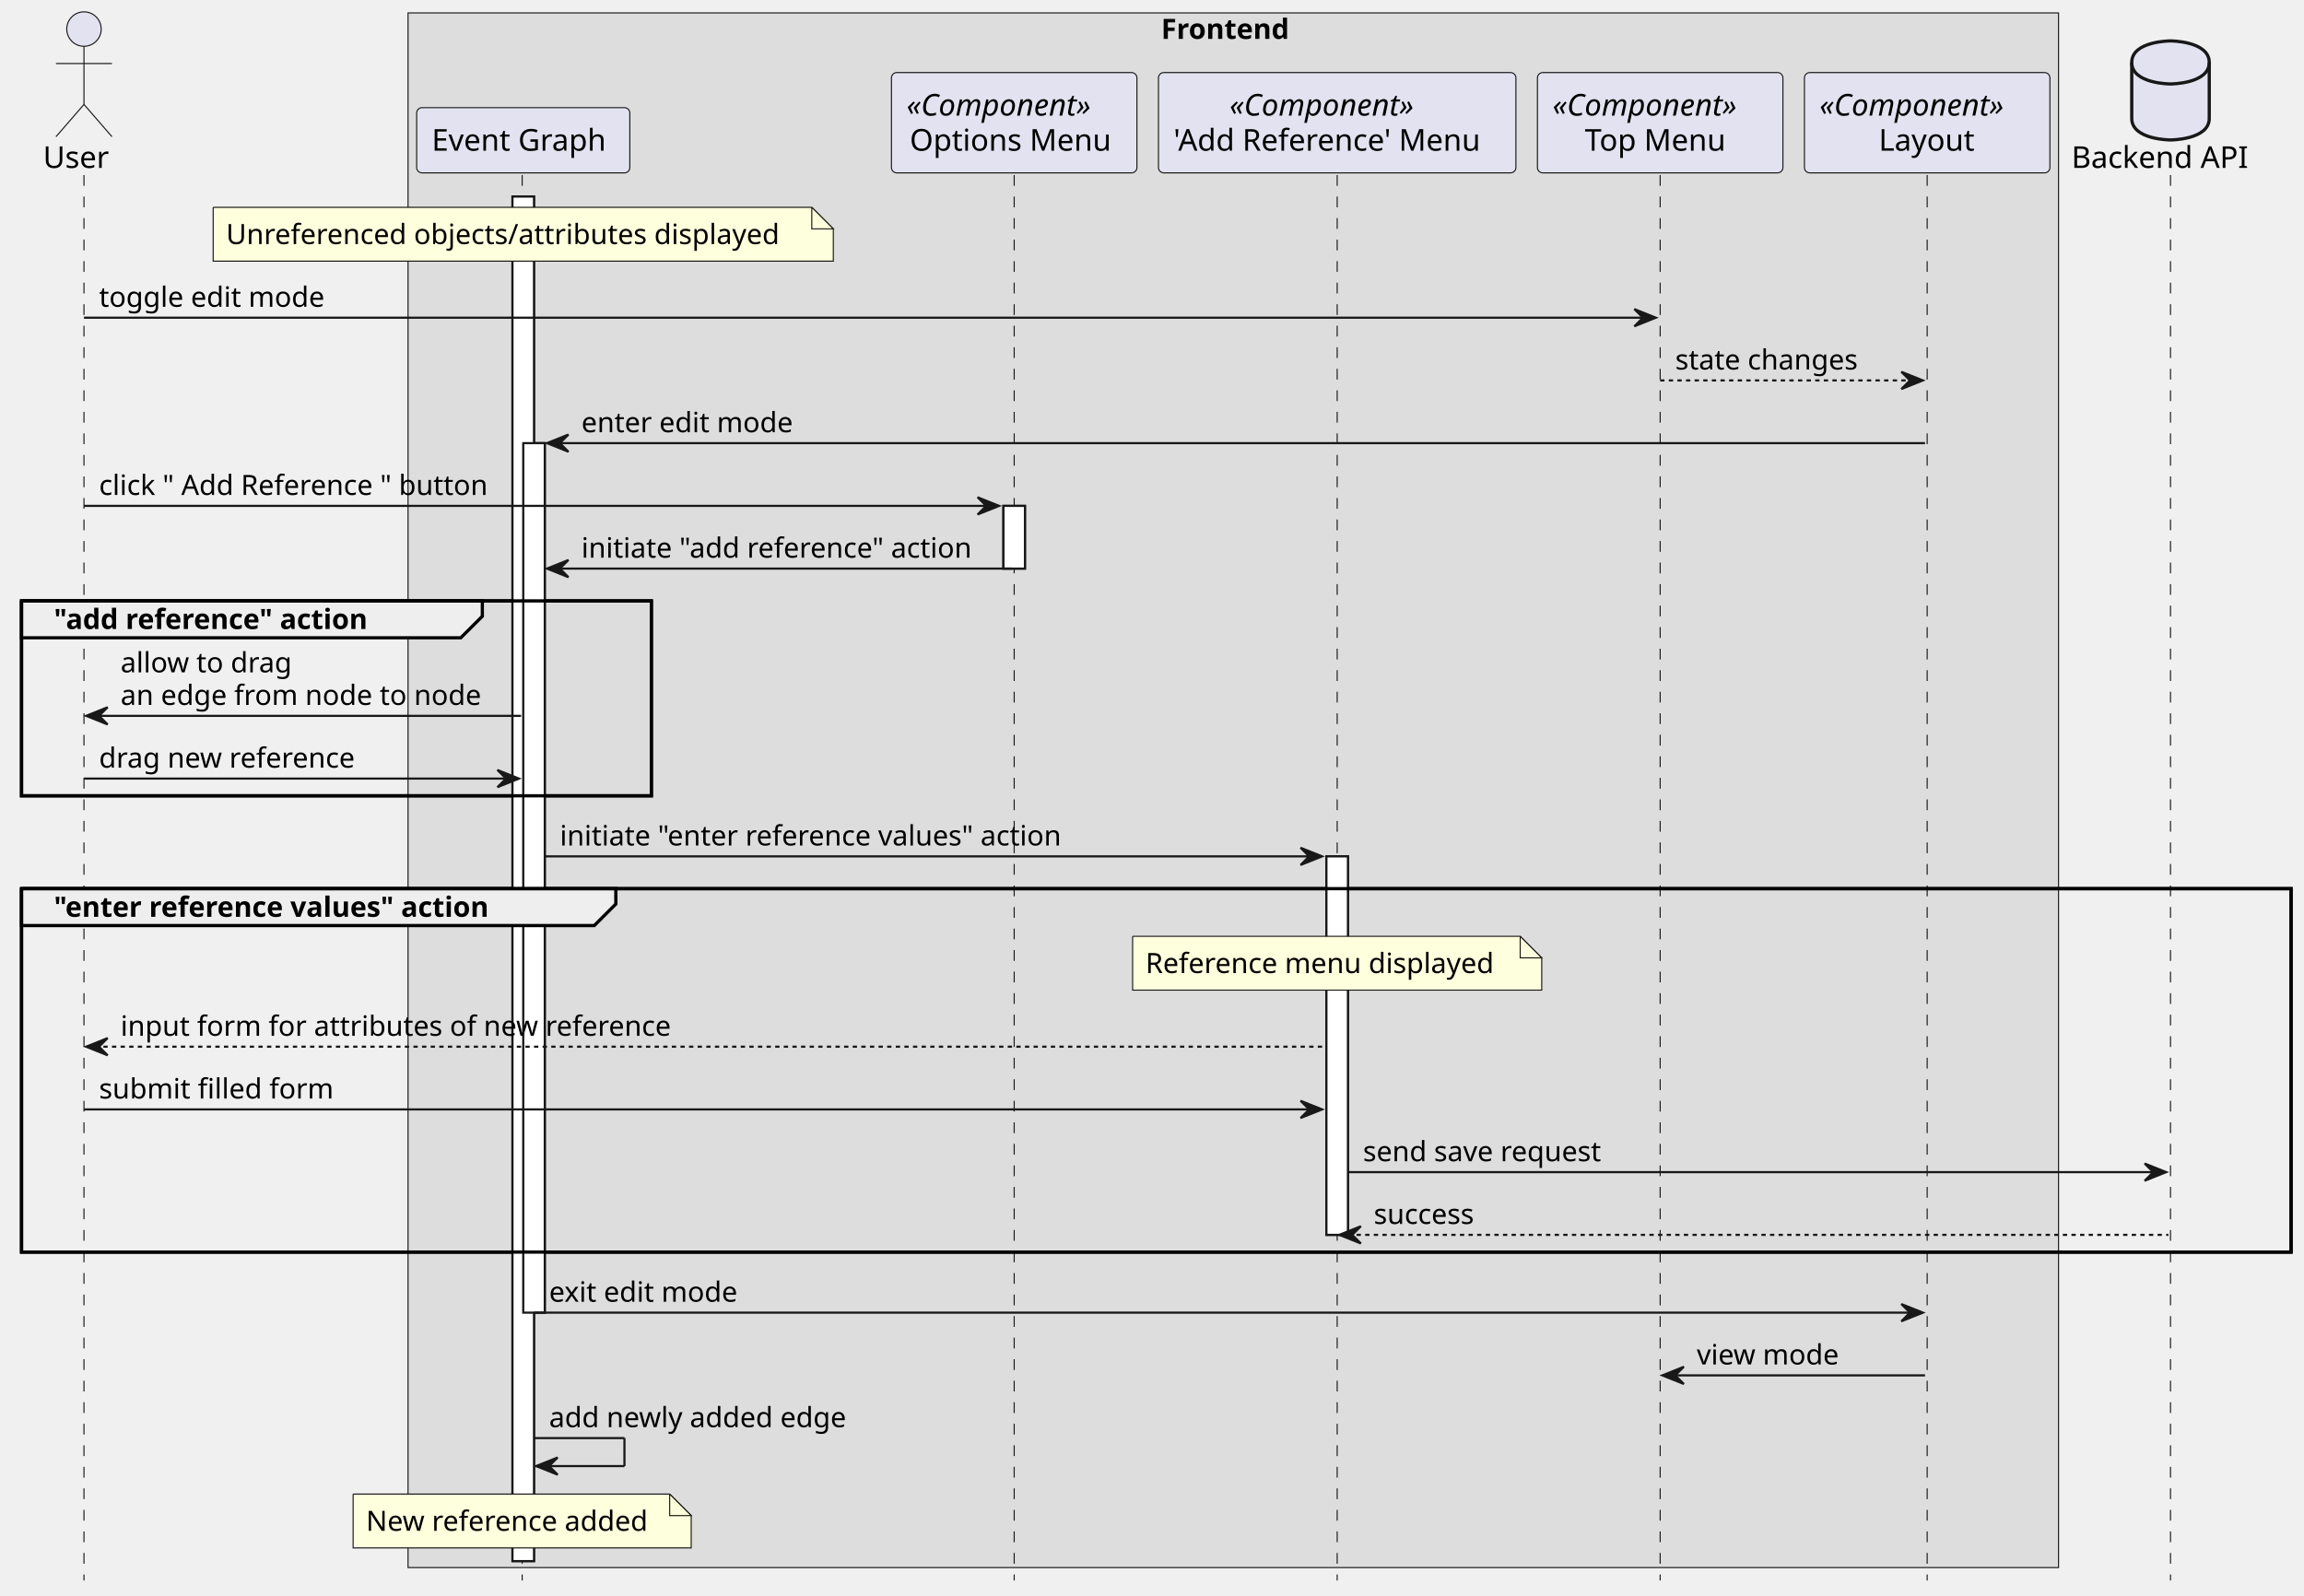
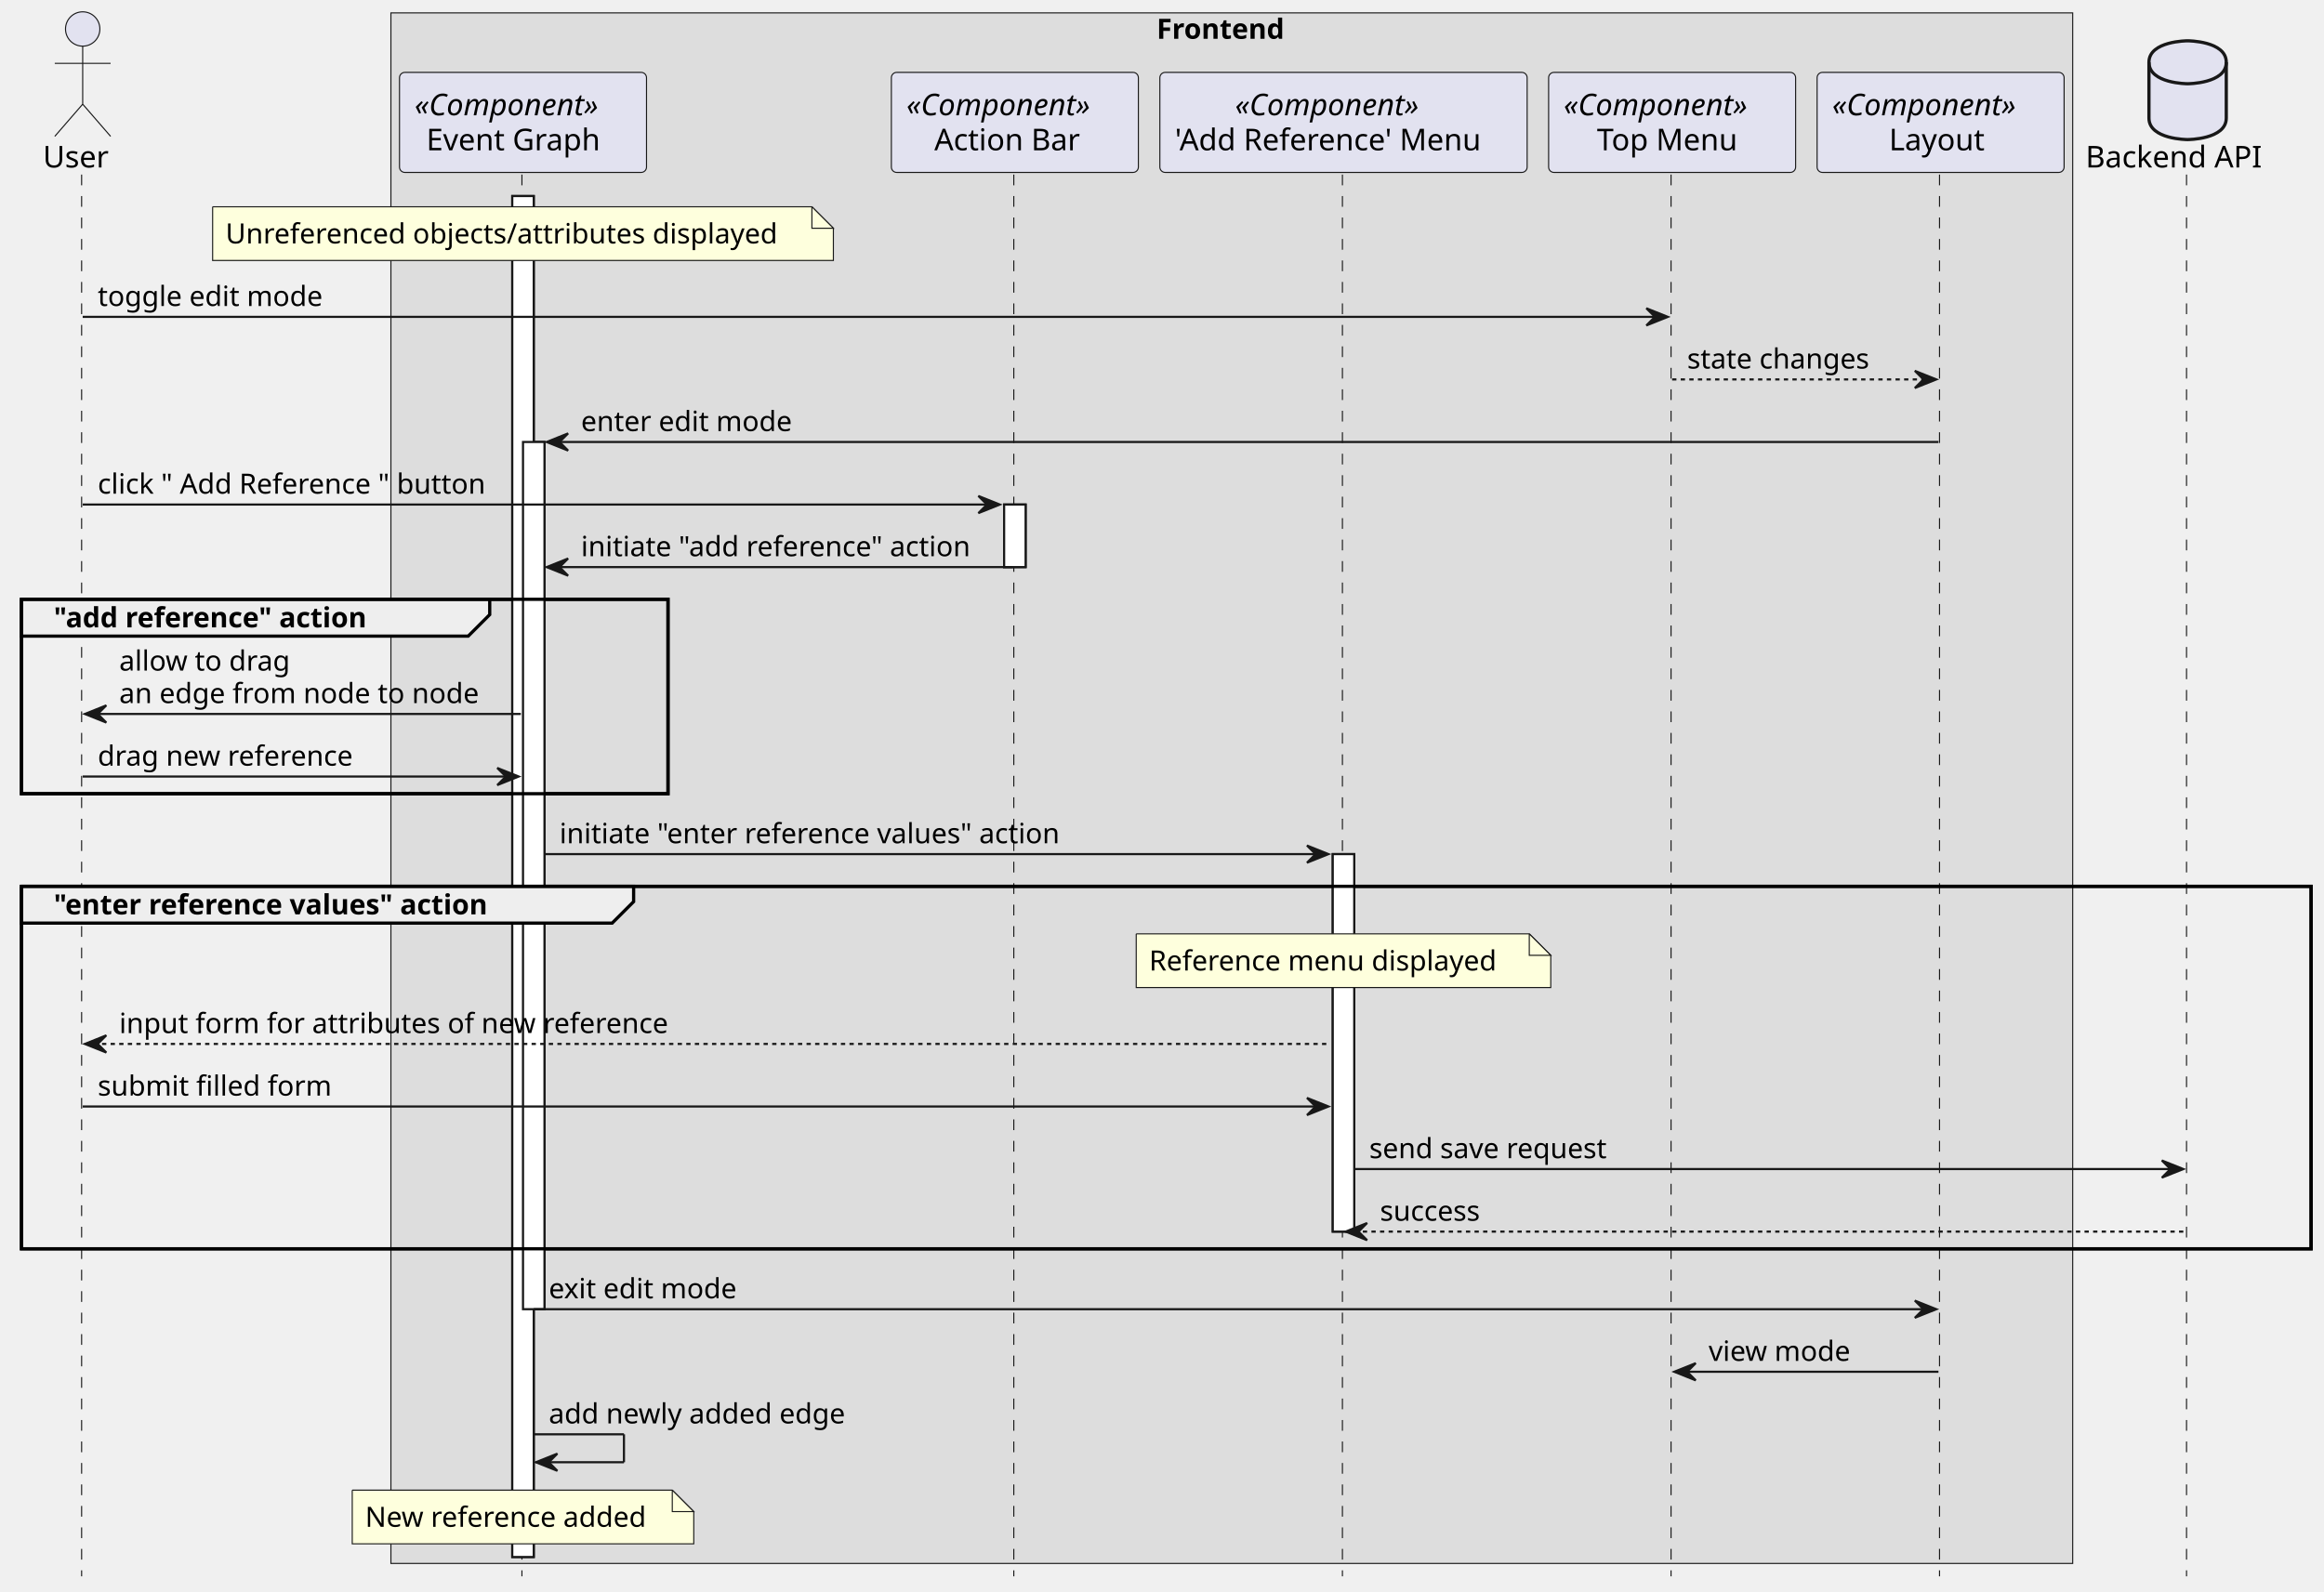
- <svg xmlns="http://www.w3.org/2000/svg" contentStyleType="text/css" height="741px" preserveAspectRatio="none" style="width:1070px;height:741px;background:#FFFFFF;" version="1.1" viewBox="0 0 1070 741" width="1070px" zoomAndPan="magnify">
+ <svg xmlns="http://www.w3.org/2000/svg" contentStyleType="text/css" height="741px" preserveAspectRatio="none" style="width:1082px;height:741px;background:#FFFFFF;" version="1.1" viewBox="0 0 1082 741" width="1082px" zoomAndPan="magnify">
  <defs />
  <g>
-     <rect fill="#DDDDDD" height="722.086" style="stroke:#181818;stroke-width:0.5;" width="766.5" x="189.5" y="6" />
-     <text fill="#000000" font-family="sans-serif" font-size="13" font-weight="bold" lengthAdjust="spacing" textLength="67" x="539.25" y="18.067">Frontend</text>
-     <rect fill="#FFFFFF" height="633.789" style="stroke:#181818;stroke-width:1.0;" width="10" x="238" y="91.297" />
-     <rect fill="#FFFFFF" height="403.859" style="stroke:#181818;stroke-width:1.0;" width="10" x="243" y="205.828" />
-     <rect fill="#FFFFFF" height="29.133" style="stroke:#181818;stroke-width:1.0;" width="10" x="466" y="234.961" />
-     <rect fill="#FFFFFF" height="175.797" style="stroke:#181818;stroke-width:1.0;" width="10" x="616" y="397.758" />
-     <rect fill="none" height="90.531" style="stroke:#000000;stroke-width:1.5;" width="292.5" x="10" y="279.094" />
-     <rect fill="none" height="168.797" style="stroke:#000000;stroke-width:1.5;" width="1054" x="10" y="412.758" />
-     <line style="stroke:#181818;stroke-width:0.5;stroke-dasharray:5.0,5.0;" x1="39" x2="39" y1="81.297" y2="734.086" />
-     <line style="stroke:#181818;stroke-width:0.5;stroke-dasharray:5.0,5.0;" x1="242.5" x2="242.5" y1="81.297" y2="734.086" />
-     <line style="stroke:#181818;stroke-width:0.5;stroke-dasharray:5.0,5.0;" x1="471" x2="471" y1="81.297" y2="734.086" />
-     <line style="stroke:#181818;stroke-width:0.5;stroke-dasharray:5.0,5.0;" x1="621" x2="621" y1="81.297" y2="734.086" />
-     <line style="stroke:#181818;stroke-width:0.5;stroke-dasharray:5.0,5.0;" x1="771" x2="771" y1="81.297" y2="734.086" />
-     <line style="stroke:#181818;stroke-width:0.5;stroke-dasharray:5.0,5.0;" x1="895" x2="895" y1="81.297" y2="734.086" />
-     <line style="stroke:#181818;stroke-width:0.5;stroke-dasharray:5.0,5.0;" x1="1008" x2="1008" y1="81.297" y2="734.086" />
-     <text fill="#000000" font-family="sans-serif" font-size="14" lengthAdjust="spacing" textLength="32" x="20" y="77.995">User</text>
-     <ellipse cx="39" cy="13.5" fill="#E2E2F0" rx="8" ry="8" style="stroke:#181818;stroke-width:0.5;" />
-     <path d="M39,21.5 L39,48.5 M26,29.5 L52,29.5 M39,48.5 L26,63.5 M39,48.5 L52,63.5 " fill="none" style="stroke:#181818;stroke-width:0.5;" />
-     <rect fill="#E2E2F0" height="30.297" rx="2.5" ry="2.5" style="stroke:#181818;stroke-width:0.5;" width="99" x="193.5" y="50" />
-     <text fill="#000000" font-family="sans-serif" font-size="14" lengthAdjust="spacing" textLength="85" x="200.5" y="69.995">Event Graph</text>
-     <rect fill="#E2E2F0" height="46.594" rx="2.5" ry="2.5" style="stroke:#181818;stroke-width:0.5;" width="114" x="414" y="33.703" />
-     <text fill="#000000" font-family="sans-serif" font-size="14" font-style="italic" lengthAdjust="spacing" textLength="100" x="421" y="53.698">«Component»</text>
-     <text fill="#000000" font-family="sans-serif" font-size="14" lengthAdjust="spacing" textLength="97" x="422.5" y="69.995">Options Menu</text>
-     <rect fill="#E2E2F0" height="46.594" rx="2.5" ry="2.5" style="stroke:#181818;stroke-width:0.5;" width="166" x="538" y="33.703" />
-     <text fill="#000000" font-family="sans-serif" font-size="14" font-style="italic" lengthAdjust="spacing" textLength="100" x="571" y="53.698">«Component»</text>
-     <text fill="#000000" font-family="sans-serif" font-size="14" lengthAdjust="spacing" textLength="152" x="545" y="69.995">'Add Reference' Menu</text>
-     <rect fill="#E2E2F0" height="46.594" rx="2.5" ry="2.5" style="stroke:#181818;stroke-width:0.5;" width="114" x="714" y="33.703" />
-     <text fill="#000000" font-family="sans-serif" font-size="14" font-style="italic" lengthAdjust="spacing" textLength="100" x="721" y="53.698">«Component»</text>
-     <text fill="#000000" font-family="sans-serif" font-size="14" lengthAdjust="spacing" textLength="70" x="736" y="69.995">Top Menu</text>
-     <rect fill="#E2E2F0" height="46.594" rx="2.5" ry="2.5" style="stroke:#181818;stroke-width:0.5;" width="114" x="838" y="33.703" />
-     <text fill="#000000" font-family="sans-serif" font-size="14" font-style="italic" lengthAdjust="spacing" textLength="100" x="845" y="53.698">«Component»</text>
-     <text fill="#000000" font-family="sans-serif" font-size="14" lengthAdjust="spacing" textLength="45" x="872.5" y="69.995">Layout</text>
-     <text fill="#000000" font-family="sans-serif" font-size="14" lengthAdjust="spacing" textLength="86" x="962" y="77.995">Backend API</text>
-     <path d="M990,29 C990,19 1008,19 1008,19 C1008,19 1026,19 1026,29 L1026,55 C1026,65 1008,65 1008,65 C1008,65 990,65 990,55 L990,29 " fill="#E2E2F0" style="stroke:#181818;stroke-width:1.5;" />
-     <path d="M990,29 C990,39 1008,39 1008,39 C1008,39 1026,39 1026,29 " fill="none" style="stroke:#181818;stroke-width:1.5;" />
-     <rect fill="#FFFFFF" height="633.789" style="stroke:#181818;stroke-width:1.0;" width="10" x="238" y="91.297" />
-     <rect fill="#FFFFFF" height="403.859" style="stroke:#181818;stroke-width:1.0;" width="10" x="243" y="205.828" />
-     <rect fill="#FFFFFF" height="29.133" style="stroke:#181818;stroke-width:1.0;" width="10" x="466" y="234.961" />
-     <rect fill="#FFFFFF" height="175.797" style="stroke:#181818;stroke-width:1.0;" width="10" x="616" y="397.758" />
-     <path d="M99,96.297 L99,121.297 L387,121.297 L387,106.297 L377,96.297 L99,96.297 " fill="#FEFFDD" style="stroke:#181818;stroke-width:0.5;" />
-     <path d="M377,96.297 L377,106.297 L387,106.297 L377,96.297 " fill="#FEFFDD" style="stroke:#181818;stroke-width:0.5;" />
-     <text fill="#000000" font-family="sans-serif" font-size="13" lengthAdjust="spacing" textLength="267" x="105" y="113.364">Unreferenced objects/attributes displayed</text>
-     <polygon fill="#181818" points="759,143.562,769,147.562,759,151.562,763,147.562" style="stroke:#181818;stroke-width:1.0;" />
-     <line style="stroke:#181818;stroke-width:1.0;" x1="39" x2="765" y1="147.562" y2="147.562" />
-     <text fill="#000000" font-family="sans-serif" font-size="13" lengthAdjust="spacing" textLength="109" x="46" y="142.497">toggle edit mode</text>
-     <polygon fill="#181818" points="883,172.695,893,176.695,883,180.695,887,176.695" style="stroke:#181818;stroke-width:1.0;" />
-     <line style="stroke:#181818;stroke-width:1.0;stroke-dasharray:2.0,2.0;" x1="771" x2="889" y1="176.695" y2="176.695" />
-     <text fill="#000000" font-family="sans-serif" font-size="13" lengthAdjust="spacing" textLength="91" x="778" y="171.629">state changes</text>
-     <polygon fill="#181818" points="264,201.828,254,205.828,264,209.828,260,205.828" style="stroke:#181818;stroke-width:1.0;" />
-     <line style="stroke:#181818;stroke-width:1.0;" x1="258" x2="894" y1="205.828" y2="205.828" />
-     <text fill="#000000" font-family="sans-serif" font-size="13" lengthAdjust="spacing" textLength="103" x="270" y="200.762">enter edit mode</text>
-     <polygon fill="#181818" points="454,230.961,464,234.961,454,238.961,458,234.961" style="stroke:#181818;stroke-width:1.0;" />
-     <line style="stroke:#181818;stroke-width:1.0;" x1="39" x2="460" y1="234.961" y2="234.961" />
-     <text fill="#000000" font-family="sans-serif" font-size="13" lengthAdjust="spacing" textLength="188" x="46" y="229.895">click " Add Reference " button</text>
-     <polygon fill="#181818" points="264,260.094,254,264.094,264,268.094,260,264.094" style="stroke:#181818;stroke-width:1.0;" />
-     <line style="stroke:#181818;stroke-width:1.0;" x1="258" x2="470" y1="264.094" y2="264.094" />
-     <text fill="#000000" font-family="sans-serif" font-size="13" lengthAdjust="spacing" textLength="189" x="270" y="259.028">initiate "add reference" action</text>
-     <path d="M10,279.094 L224,279.094 L224,286.227 L214,296.227 L10,296.227 L10,279.094 " fill="#EEEEEE" style="stroke:#000000;stroke-width:1.5;" />
-     <rect fill="none" height="90.531" style="stroke:#000000;stroke-width:1.5;" width="292.5" x="10" y="279.094" />
-     <text fill="#000000" font-family="sans-serif" font-size="13" font-weight="bold" lengthAdjust="spacing" textLength="169" x="25" y="292.161">"add reference" action</text>
-     <polygon fill="#181818" points="50,328.492,40,332.492,50,336.492,46,332.492" style="stroke:#181818;stroke-width:1.0;" />
-     <line style="stroke:#181818;stroke-width:1.0;" x1="44" x2="242" y1="332.492" y2="332.492" />
-     <text fill="#000000" font-family="sans-serif" font-size="13" lengthAdjust="spacing" textLength="81" x="56" y="312.293">allow to drag</text>
-     <text fill="#000000" font-family="sans-serif" font-size="13" lengthAdjust="spacing" textLength="175" x="56" y="327.426">an edge from node to node</text>
-     <polygon fill="#181818" points="231,357.625,241,361.625,231,365.625,235,361.625" style="stroke:#181818;stroke-width:1.0;" />
-     <line style="stroke:#181818;stroke-width:1.0;" x1="39" x2="237" y1="361.625" y2="361.625" />
-     <text fill="#000000" font-family="sans-serif" font-size="13" lengthAdjust="spacing" textLength="123" x="46" y="356.559">drag new reference</text>
-     <polygon fill="#181818" points="604,393.758,614,397.758,604,401.758,608,397.758" style="stroke:#181818;stroke-width:1.0;" />
-     <line style="stroke:#181818;stroke-width:1.0;" x1="253" x2="610" y1="397.758" y2="397.758" />
-     <text fill="#000000" font-family="sans-serif" font-size="13" lengthAdjust="spacing" textLength="244" x="260" y="392.692">initiate "enter reference values" action</text>
-     <path d="M10,412.758 L286,412.758 L286,419.891 L276,429.891 L10,429.891 L10,412.758 " fill="#EEEEEE" style="stroke:#000000;stroke-width:1.5;" />
-     <rect fill="none" height="168.797" style="stroke:#000000;stroke-width:1.5;" width="1054" x="10" y="412.758" />
-     <text fill="#000000" font-family="sans-serif" font-size="13" font-weight="bold" lengthAdjust="spacing" textLength="231" x="25" y="425.825">"enter reference values" action</text>
-     <path d="M526,434.891 L526,459.891 L716,459.891 L716,444.891 L706,434.891 L526,434.891 " fill="#FEFFDD" style="stroke:#181818;stroke-width:0.5;" />
-     <path d="M706,434.891 L706,444.891 L716,444.891 L706,434.891 " fill="#FEFFDD" style="stroke:#181818;stroke-width:0.5;" />
-     <text fill="#000000" font-family="sans-serif" font-size="13" lengthAdjust="spacing" textLength="169" x="532" y="451.957">Reference menu displayed</text>
-     <polygon fill="#181818" points="50,482.156,40,486.156,50,490.156,46,486.156" style="stroke:#181818;stroke-width:1.0;" />
-     <line style="stroke:#181818;stroke-width:1.0;stroke-dasharray:2.0,2.0;" x1="44" x2="615" y1="486.156" y2="486.156" />
-     <text fill="#000000" font-family="sans-serif" font-size="13" lengthAdjust="spacing" textLength="263" x="56" y="481.09">input form for attributes of new reference</text>
-     <polygon fill="#181818" points="604,511.289,614,515.289,604,519.289,608,515.289" style="stroke:#181818;stroke-width:1.0;" />
-     <line style="stroke:#181818;stroke-width:1.0;" x1="39" x2="610" y1="515.289" y2="515.289" />
-     <text fill="#000000" font-family="sans-serif" font-size="13" lengthAdjust="spacing" textLength="111" x="46" y="510.223">submit filled form</text>
-     <polygon fill="#181818" points="996,540.422,1006,544.422,996,548.422,1000,544.422" style="stroke:#181818;stroke-width:1.0;" />
-     <line style="stroke:#181818;stroke-width:1.0;" x1="626" x2="1002" y1="544.422" y2="544.422" />
-     <text fill="#000000" font-family="sans-serif" font-size="13" lengthAdjust="spacing" textLength="118" x="633" y="539.356">send save request</text>
-     <polygon fill="#181818" points="632,569.555,622,573.555,632,577.555,628,573.555" style="stroke:#181818;stroke-width:1.0;" />
-     <line style="stroke:#181818;stroke-width:1.0;stroke-dasharray:2.0,2.0;" x1="626" x2="1007" y1="573.555" y2="573.555" />
-     <text fill="#000000" font-family="sans-serif" font-size="13" lengthAdjust="spacing" textLength="51" x="638" y="568.489">success</text>
-     <polygon fill="#181818" points="883,605.688,893,609.688,883,613.688,887,609.688" style="stroke:#181818;stroke-width:1.0;" />
-     <line style="stroke:#181818;stroke-width:1.0;" x1="248" x2="889" y1="609.688" y2="609.688" />
-     <text fill="#000000" font-family="sans-serif" font-size="13" lengthAdjust="spacing" textLength="92" x="255" y="604.622">exit edit mode</text>
-     <polygon fill="#181818" points="782,634.82,772,638.82,782,642.82,778,638.82" style="stroke:#181818;stroke-width:1.0;" />
-     <line style="stroke:#181818;stroke-width:1.0;" x1="776" x2="894" y1="638.82" y2="638.82" />
-     <text fill="#000000" font-family="sans-serif" font-size="13" lengthAdjust="spacing" textLength="68" x="788" y="633.754">view mode</text>
-     <line style="stroke:#181818;stroke-width:1.0;" x1="248" x2="290" y1="667.953" y2="667.953" />
-     <line style="stroke:#181818;stroke-width:1.0;" x1="290" x2="290" y1="667.953" y2="680.953" />
-     <line style="stroke:#181818;stroke-width:1.0;" x1="249" x2="290" y1="680.953" y2="680.953" />
-     <polygon fill="#181818" points="259,676.953,249,680.953,259,684.953,255,680.953" style="stroke:#181818;stroke-width:1.0;" />
-     <text fill="#000000" font-family="sans-serif" font-size="13" lengthAdjust="spacing" textLength="143" x="255" y="662.887">add newly added edge</text>
-     <path d="M164,693.953 L164,718.953 L321,718.953 L321,703.953 L311,693.953 L164,693.953 " fill="#FEFFDD" style="stroke:#181818;stroke-width:0.5;" />
-     <path d="M311,693.953 L311,703.953 L321,703.953 L311,693.953 " fill="#FEFFDD" style="stroke:#181818;stroke-width:0.5;" />
-     <text fill="#000000" font-family="sans-serif" font-size="13" lengthAdjust="spacing" textLength="136" x="170" y="711.02">New reference added</text>
+     <rect fill="#DDDDDD" height="722.086" style="stroke:#181818;stroke-width:0.5;" width="783" x="182" y="6" />
+     <text fill="#000000" font-family="sans-serif" font-size="13" font-weight="bold" lengthAdjust="spacing" textLength="70" x="538.5" y="18.067">Frontend</text>
+     <rect fill="#FFFFFF" height="633.789" style="stroke:#181818;stroke-width:1.0;" width="10" x="238.5" y="91.297" />
+     <rect fill="#FFFFFF" height="403.859" style="stroke:#181818;stroke-width:1.0;" width="10" x="243.5" y="205.828" />
+     <rect fill="#FFFFFF" height="29.133" style="stroke:#181818;stroke-width:1.0;" width="10" x="467.5" y="234.961" />
+     <rect fill="#FFFFFF" height="175.797" style="stroke:#181818;stroke-width:1.0;" width="10" x="620.5" y="397.758" />
+     <rect fill="none" height="90.531" style="stroke:#000000;stroke-width:1.5;" width="301" x="10" y="279.094" />
+     <rect fill="none" height="168.797" style="stroke:#000000;stroke-width:1.5;" width="1066" x="10" y="412.758" />
+     <line style="stroke:#181818;stroke-width:0.5;stroke-dasharray:5.0,5.0;" x1="38" x2="38" y1="81.297" y2="734.086" />
+     <line style="stroke:#181818;stroke-width:0.5;stroke-dasharray:5.0,5.0;" x1="243" x2="243" y1="81.297" y2="734.086" />
+     <line style="stroke:#181818;stroke-width:0.5;stroke-dasharray:5.0,5.0;" x1="472" x2="472" y1="81.297" y2="734.086" />
+     <line style="stroke:#181818;stroke-width:0.5;stroke-dasharray:5.0,5.0;" x1="625" x2="625" y1="81.297" y2="734.086" />
+     <line style="stroke:#181818;stroke-width:0.5;stroke-dasharray:5.0,5.0;" x1="778" x2="778" y1="81.297" y2="734.086" />
+     <line style="stroke:#181818;stroke-width:0.5;stroke-dasharray:5.0,5.0;" x1="903" x2="903" y1="81.297" y2="734.086" />
+     <line style="stroke:#181818;stroke-width:0.5;stroke-dasharray:5.0,5.0;" x1="1018" x2="1018" y1="81.297" y2="734.086" />
+     <text fill="#000000" font-family="sans-serif" font-size="14" lengthAdjust="spacing" textLength="31" x="20" y="77.995">User</text>
+     <ellipse cx="38.5" cy="13.5" fill="#E2E2F0" rx="8" ry="8" style="stroke:#181818;stroke-width:0.5;" />
+     <path d="M38.5,21.5 L38.5,48.5 M25.5,29.5 L51.5,29.5 M38.5,48.5 L25.5,63.5 M38.5,48.5 L51.5,63.5 " fill="none" style="stroke:#181818;stroke-width:0.5;" />
+     <rect fill="#E2E2F0" height="46.594" rx="2.5" ry="2.5" style="stroke:#181818;stroke-width:0.5;" width="115" x="186" y="33.703" />
+     <text fill="#000000" font-family="sans-serif" font-size="14" font-style="italic" lengthAdjust="spacing" textLength="101" x="193" y="53.698">«Component»</text>
+     <text fill="#000000" font-family="sans-serif" font-size="14" lengthAdjust="spacing" textLength="90" x="198.5" y="69.995">Event Graph</text>
+     <rect fill="#E2E2F0" height="46.594" rx="2.5" ry="2.5" style="stroke:#181818;stroke-width:0.5;" width="115" x="415" y="33.703" />
+     <text fill="#000000" font-family="sans-serif" font-size="14" font-style="italic" lengthAdjust="spacing" textLength="101" x="422" y="53.698">«Component»</text>
+     <text fill="#000000" font-family="sans-serif" font-size="14" lengthAdjust="spacing" textLength="75" x="435" y="69.995">Action Bar</text>
+     <rect fill="#E2E2F0" height="46.594" rx="2.5" ry="2.5" style="stroke:#181818;stroke-width:0.5;" width="171" x="540" y="33.703" />
+     <text fill="#000000" font-family="sans-serif" font-size="14" font-style="italic" lengthAdjust="spacing" textLength="101" x="575" y="53.698">«Component»</text>
+     <text fill="#000000" font-family="sans-serif" font-size="14" lengthAdjust="spacing" textLength="157" x="547" y="69.995">'Add Reference' Menu</text>
+     <rect fill="#E2E2F0" height="46.594" rx="2.5" ry="2.5" style="stroke:#181818;stroke-width:0.5;" width="115" x="721" y="33.703" />
+     <text fill="#000000" font-family="sans-serif" font-size="14" font-style="italic" lengthAdjust="spacing" textLength="101" x="728" y="53.698">«Component»</text>
+     <text fill="#000000" font-family="sans-serif" font-size="14" lengthAdjust="spacing" textLength="70" x="743.5" y="69.995">Top Menu</text>
+     <rect fill="#E2E2F0" height="46.594" rx="2.5" ry="2.5" style="stroke:#181818;stroke-width:0.5;" width="115" x="846" y="33.703" />
+     <text fill="#000000" font-family="sans-serif" font-size="14" font-style="italic" lengthAdjust="spacing" textLength="101" x="853" y="53.698">«Component»</text>
+     <text fill="#000000" font-family="sans-serif" font-size="14" lengthAdjust="spacing" textLength="48" x="879.5" y="69.995">Layout</text>
+     <text fill="#000000" font-family="sans-serif" font-size="14" lengthAdjust="spacing" textLength="89" x="971" y="77.995">Backend API</text>
+     <path d="M1000.5,29 C1000.5,19 1018.5,19 1018.5,19 C1018.5,19 1036.5,19 1036.5,29 L1036.5,55 C1036.5,65 1018.5,65 1018.5,65 C1018.5,65 1000.5,65 1000.5,55 L1000.5,29 " fill="#E2E2F0" style="stroke:#181818;stroke-width:1.5;" />
+     <path d="M1000.5,29 C1000.5,39 1018.5,39 1018.5,39 C1018.5,39 1036.5,39 1036.5,29 " fill="none" style="stroke:#181818;stroke-width:1.5;" />
+     <rect fill="#FFFFFF" height="633.789" style="stroke:#181818;stroke-width:1.0;" width="10" x="238.5" y="91.297" />
+     <rect fill="#FFFFFF" height="403.859" style="stroke:#181818;stroke-width:1.0;" width="10" x="243.5" y="205.828" />
+     <rect fill="#FFFFFF" height="29.133" style="stroke:#181818;stroke-width:1.0;" width="10" x="467.5" y="234.961" />
+     <rect fill="#FFFFFF" height="175.797" style="stroke:#181818;stroke-width:1.0;" width="10" x="620.5" y="397.758" />
+     <path d="M99,96.297 L99,121.297 L388,121.297 L388,106.297 L378,96.297 L99,96.297 " fill="#FEFFDD" style="stroke:#181818;stroke-width:0.5;" />
+     <path d="M378,96.297 L378,106.297 L388,106.297 L378,96.297 " fill="#FEFFDD" style="stroke:#181818;stroke-width:0.5;" />
+     <text fill="#000000" font-family="sans-serif" font-size="13" lengthAdjust="spacing" textLength="268" x="105" y="113.364">Unreferenced objects/attributes displayed</text>
+     <polygon fill="#181818" points="766.5,143.562,776.5,147.562,766.5,151.562,770.5,147.562" style="stroke:#181818;stroke-width:1.0;" />
+     <line style="stroke:#181818;stroke-width:1.0;" x1="38.5" x2="772.5" y1="147.562" y2="147.562" />
+     <text fill="#000000" font-family="sans-serif" font-size="13" lengthAdjust="spacing" textLength="109" x="45.5" y="142.497">toggle edit mode</text>
+     <polygon fill="#181818" points="891.5,172.695,901.5,176.695,891.5,180.695,895.5,176.695" style="stroke:#181818;stroke-width:1.0;" />
+     <line style="stroke:#181818;stroke-width:1.0;stroke-dasharray:2.0,2.0;" x1="778.5" x2="897.5" y1="176.695" y2="176.695" />
+     <text fill="#000000" font-family="sans-serif" font-size="13" lengthAdjust="spacing" textLength="91" x="785.5" y="171.629">state changes</text>
+     <polygon fill="#181818" points="264.5,201.828,254.5,205.828,264.5,209.828,260.5,205.828" style="stroke:#181818;stroke-width:1.0;" />
+     <line style="stroke:#181818;stroke-width:1.0;" x1="258.5" x2="902.5" y1="205.828" y2="205.828" />
+     <text fill="#000000" font-family="sans-serif" font-size="13" lengthAdjust="spacing" textLength="103" x="270.5" y="200.762">enter edit mode</text>
+     <polygon fill="#181818" points="455.5,230.961,465.5,234.961,455.5,238.961,459.5,234.961" style="stroke:#181818;stroke-width:1.0;" />
+     <line style="stroke:#181818;stroke-width:1.0;" x1="38.5" x2="461.5" y1="234.961" y2="234.961" />
+     <text fill="#000000" font-family="sans-serif" font-size="13" lengthAdjust="spacing" textLength="190" x="45.5" y="229.895">click " Add Reference " button</text>
+     <polygon fill="#181818" points="264.5,260.094,254.5,264.094,264.5,268.094,260.5,264.094" style="stroke:#181818;stroke-width:1.0;" />
+     <line style="stroke:#181818;stroke-width:1.0;" x1="258.5" x2="471.5" y1="264.094" y2="264.094" />
+     <text fill="#000000" font-family="sans-serif" font-size="13" lengthAdjust="spacing" textLength="190" x="270.5" y="259.028">initiate "add reference" action</text>
+     <path d="M10,279.094 L228,279.094 L228,286.227 L218,296.227 L10,296.227 L10,279.094 " fill="#EEEEEE" style="stroke:#000000;stroke-width:1.5;" />
+     <rect fill="none" height="90.531" style="stroke:#000000;stroke-width:1.5;" width="301" x="10" y="279.094" />
+     <text fill="#000000" font-family="sans-serif" font-size="13" font-weight="bold" lengthAdjust="spacing" textLength="173" x="25" y="292.161">"add reference" action</text>
+     <polygon fill="#181818" points="49.5,328.492,39.5,332.492,49.5,336.492,45.5,332.492" style="stroke:#181818;stroke-width:1.0;" />
+     <line style="stroke:#181818;stroke-width:1.0;" x1="43.5" x2="242.5" y1="332.492" y2="332.492" />
+     <text fill="#000000" font-family="sans-serif" font-size="13" lengthAdjust="spacing" textLength="83" x="55.5" y="312.293">allow to drag</text>
+     <text fill="#000000" font-family="sans-serif" font-size="13" lengthAdjust="spacing" textLength="176" x="55.5" y="327.426">an edge from node to node</text>
+     <polygon fill="#181818" points="231.5,357.625,241.5,361.625,231.5,365.625,235.5,361.625" style="stroke:#181818;stroke-width:1.0;" />
+     <line style="stroke:#181818;stroke-width:1.0;" x1="38.5" x2="237.5" y1="361.625" y2="361.625" />
+     <text fill="#000000" font-family="sans-serif" font-size="13" lengthAdjust="spacing" textLength="126" x="45.5" y="356.559">drag new reference</text>
+     <polygon fill="#181818" points="608.5,393.758,618.5,397.758,608.5,401.758,612.5,397.758" style="stroke:#181818;stroke-width:1.0;" />
+     <line style="stroke:#181818;stroke-width:1.0;" x1="253.5" x2="614.5" y1="397.758" y2="397.758" />
+     <text fill="#000000" font-family="sans-serif" font-size="13" lengthAdjust="spacing" textLength="246" x="260.5" y="392.692">initiate "enter reference values" action</text>
+     <path d="M10,412.758 L295,412.758 L295,419.891 L285,429.891 L10,429.891 L10,412.758 " fill="#EEEEEE" style="stroke:#000000;stroke-width:1.5;" />
+     <rect fill="none" height="168.797" style="stroke:#000000;stroke-width:1.5;" width="1066" x="10" y="412.758" />
+     <text fill="#000000" font-family="sans-serif" font-size="13" font-weight="bold" lengthAdjust="spacing" textLength="240" x="25" y="425.825">"enter reference values" action</text>
+     <path d="M529,434.891 L529,459.891 L722,459.891 L722,444.891 L712,434.891 L529,434.891 " fill="#FEFFDD" style="stroke:#181818;stroke-width:0.5;" />
+     <path d="M712,434.891 L712,444.891 L722,444.891 L712,434.891 " fill="#FEFFDD" style="stroke:#181818;stroke-width:0.5;" />
+     <text fill="#000000" font-family="sans-serif" font-size="13" lengthAdjust="spacing" textLength="172" x="535" y="451.957">Reference menu displayed</text>
+     <polygon fill="#181818" points="49.5,482.156,39.5,486.156,49.5,490.156,45.5,486.156" style="stroke:#181818;stroke-width:1.0;" />
+     <line style="stroke:#181818;stroke-width:1.0;stroke-dasharray:2.0,2.0;" x1="43.5" x2="619.5" y1="486.156" y2="486.156" />
+     <text fill="#000000" font-family="sans-serif" font-size="13" lengthAdjust="spacing" textLength="269" x="55.5" y="481.09">input form for attributes of new reference</text>
+     <polygon fill="#181818" points="608.5,511.289,618.5,515.289,608.5,519.289,612.5,515.289" style="stroke:#181818;stroke-width:1.0;" />
+     <line style="stroke:#181818;stroke-width:1.0;" x1="38.5" x2="614.5" y1="515.289" y2="515.289" />
+     <text fill="#000000" font-family="sans-serif" font-size="13" lengthAdjust="spacing" textLength="113" x="45.5" y="510.223">submit filled form</text>
+     <polygon fill="#181818" points="1006.5,540.422,1016.5,544.422,1006.5,548.422,1010.5,544.422" style="stroke:#181818;stroke-width:1.0;" />
+     <line style="stroke:#181818;stroke-width:1.0;" x1="630.5" x2="1012.5" y1="544.422" y2="544.422" />
+     <text fill="#000000" font-family="sans-serif" font-size="13" lengthAdjust="spacing" textLength="119" x="637.5" y="539.356">send save request</text>
+     <polygon fill="#181818" points="636.5,569.555,626.5,573.555,636.5,577.555,632.5,573.555" style="stroke:#181818;stroke-width:1.0;" />
+     <line style="stroke:#181818;stroke-width:1.0;stroke-dasharray:2.0,2.0;" x1="630.5" x2="1017.5" y1="573.555" y2="573.555" />
+     <text fill="#000000" font-family="sans-serif" font-size="13" lengthAdjust="spacing" textLength="51" x="642.5" y="568.489">success</text>
+     <polygon fill="#181818" points="891.5,605.688,901.5,609.688,891.5,613.688,895.5,609.688" style="stroke:#181818;stroke-width:1.0;" />
+     <line style="stroke:#181818;stroke-width:1.0;" x1="248.5" x2="897.5" y1="609.688" y2="609.688" />
+     <text fill="#000000" font-family="sans-serif" font-size="13" lengthAdjust="spacing" textLength="93" x="255.5" y="604.622">exit edit mode</text>
+     <polygon fill="#181818" points="789.5,634.82,779.5,638.82,789.5,642.82,785.5,638.82" style="stroke:#181818;stroke-width:1.0;" />
+     <line style="stroke:#181818;stroke-width:1.0;" x1="783.5" x2="902.5" y1="638.82" y2="638.82" />
+     <text fill="#000000" font-family="sans-serif" font-size="13" lengthAdjust="spacing" textLength="71" x="795.5" y="633.754">view mode</text>
+     <line style="stroke:#181818;stroke-width:1.0;" x1="248.5" x2="290.5" y1="667.953" y2="667.953" />
+     <line style="stroke:#181818;stroke-width:1.0;" x1="290.5" x2="290.5" y1="667.953" y2="680.953" />
+     <line style="stroke:#181818;stroke-width:1.0;" x1="249.5" x2="290.5" y1="680.953" y2="680.953" />
+     <polygon fill="#181818" points="259.5,676.953,249.5,680.953,259.5,684.953,255.5,680.953" style="stroke:#181818;stroke-width:1.0;" />
+     <text fill="#000000" font-family="sans-serif" font-size="13" lengthAdjust="spacing" textLength="146" x="255.5" y="662.887">add newly added edge</text>
+     <path d="M164,693.953 L164,718.953 L323,718.953 L323,703.953 L313,693.953 L164,693.953 " fill="#FEFFDD" style="stroke:#181818;stroke-width:0.5;" />
+     <path d="M313,693.953 L313,703.953 L323,703.953 L313,693.953 " fill="#FEFFDD" style="stroke:#181818;stroke-width:0.5;" />
+     <text fill="#000000" font-family="sans-serif" font-size="13" lengthAdjust="spacing" textLength="138" x="170" y="711.02">New reference added</text>
  </g>
</svg>
